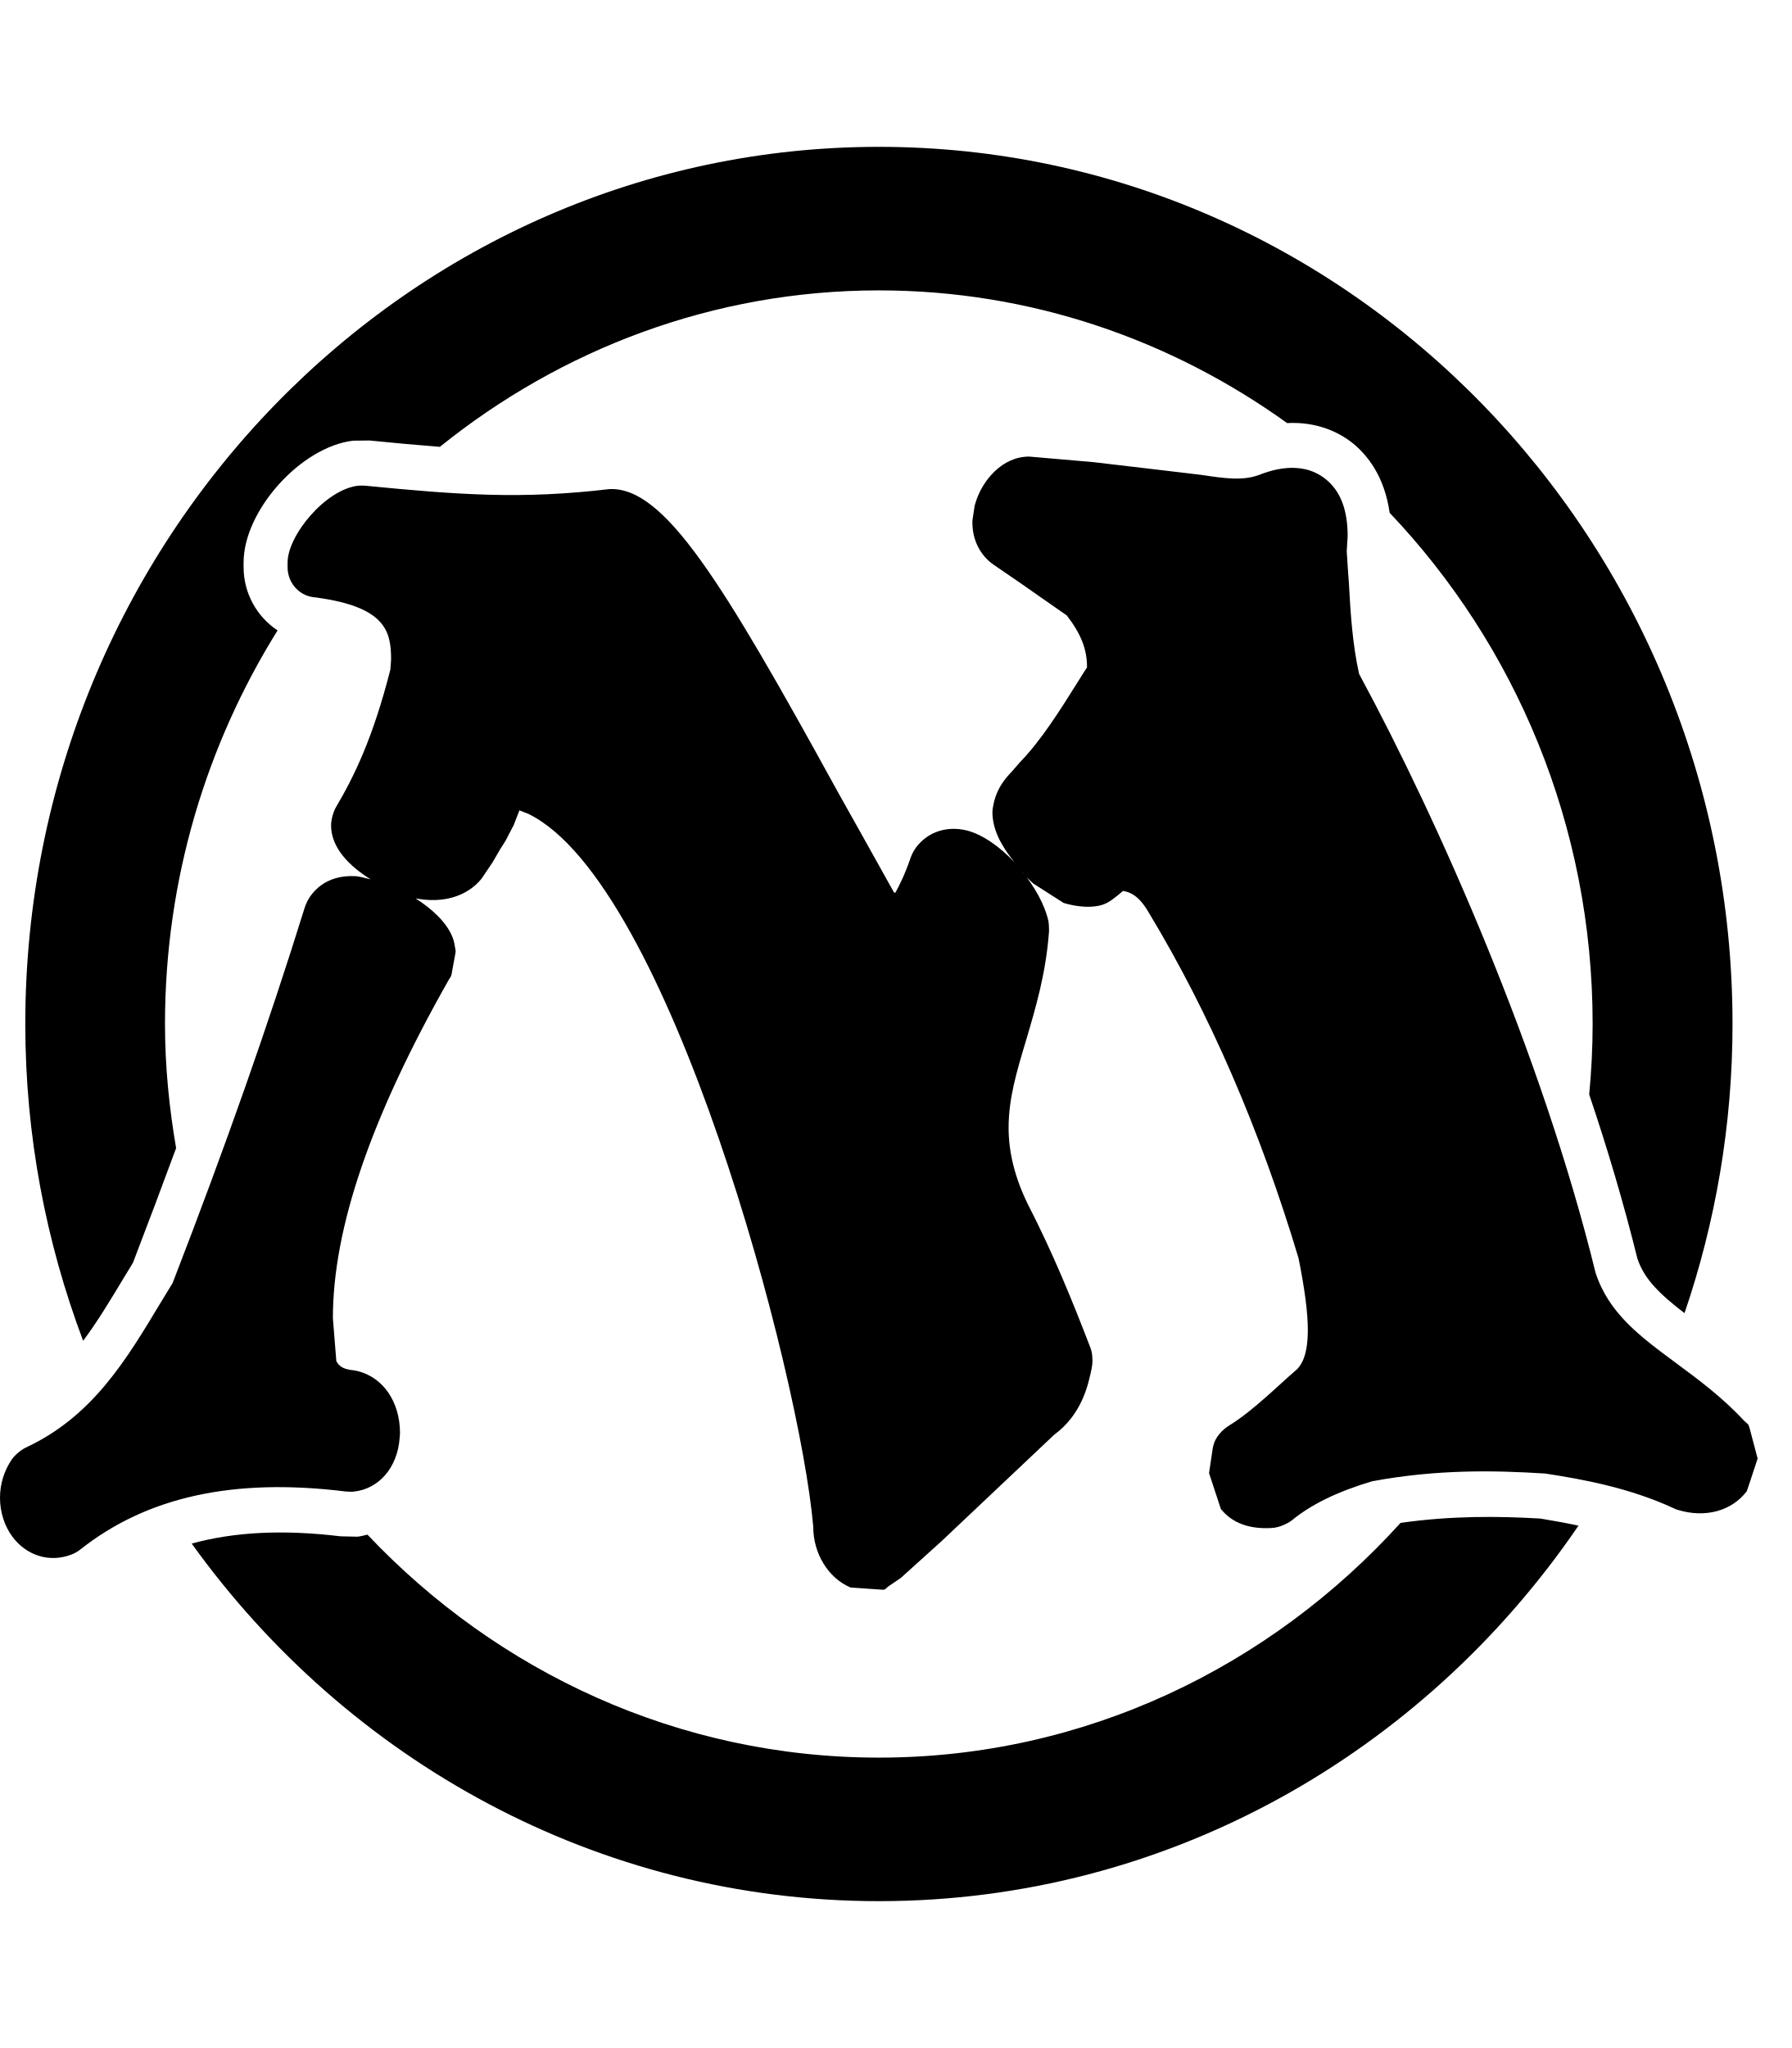
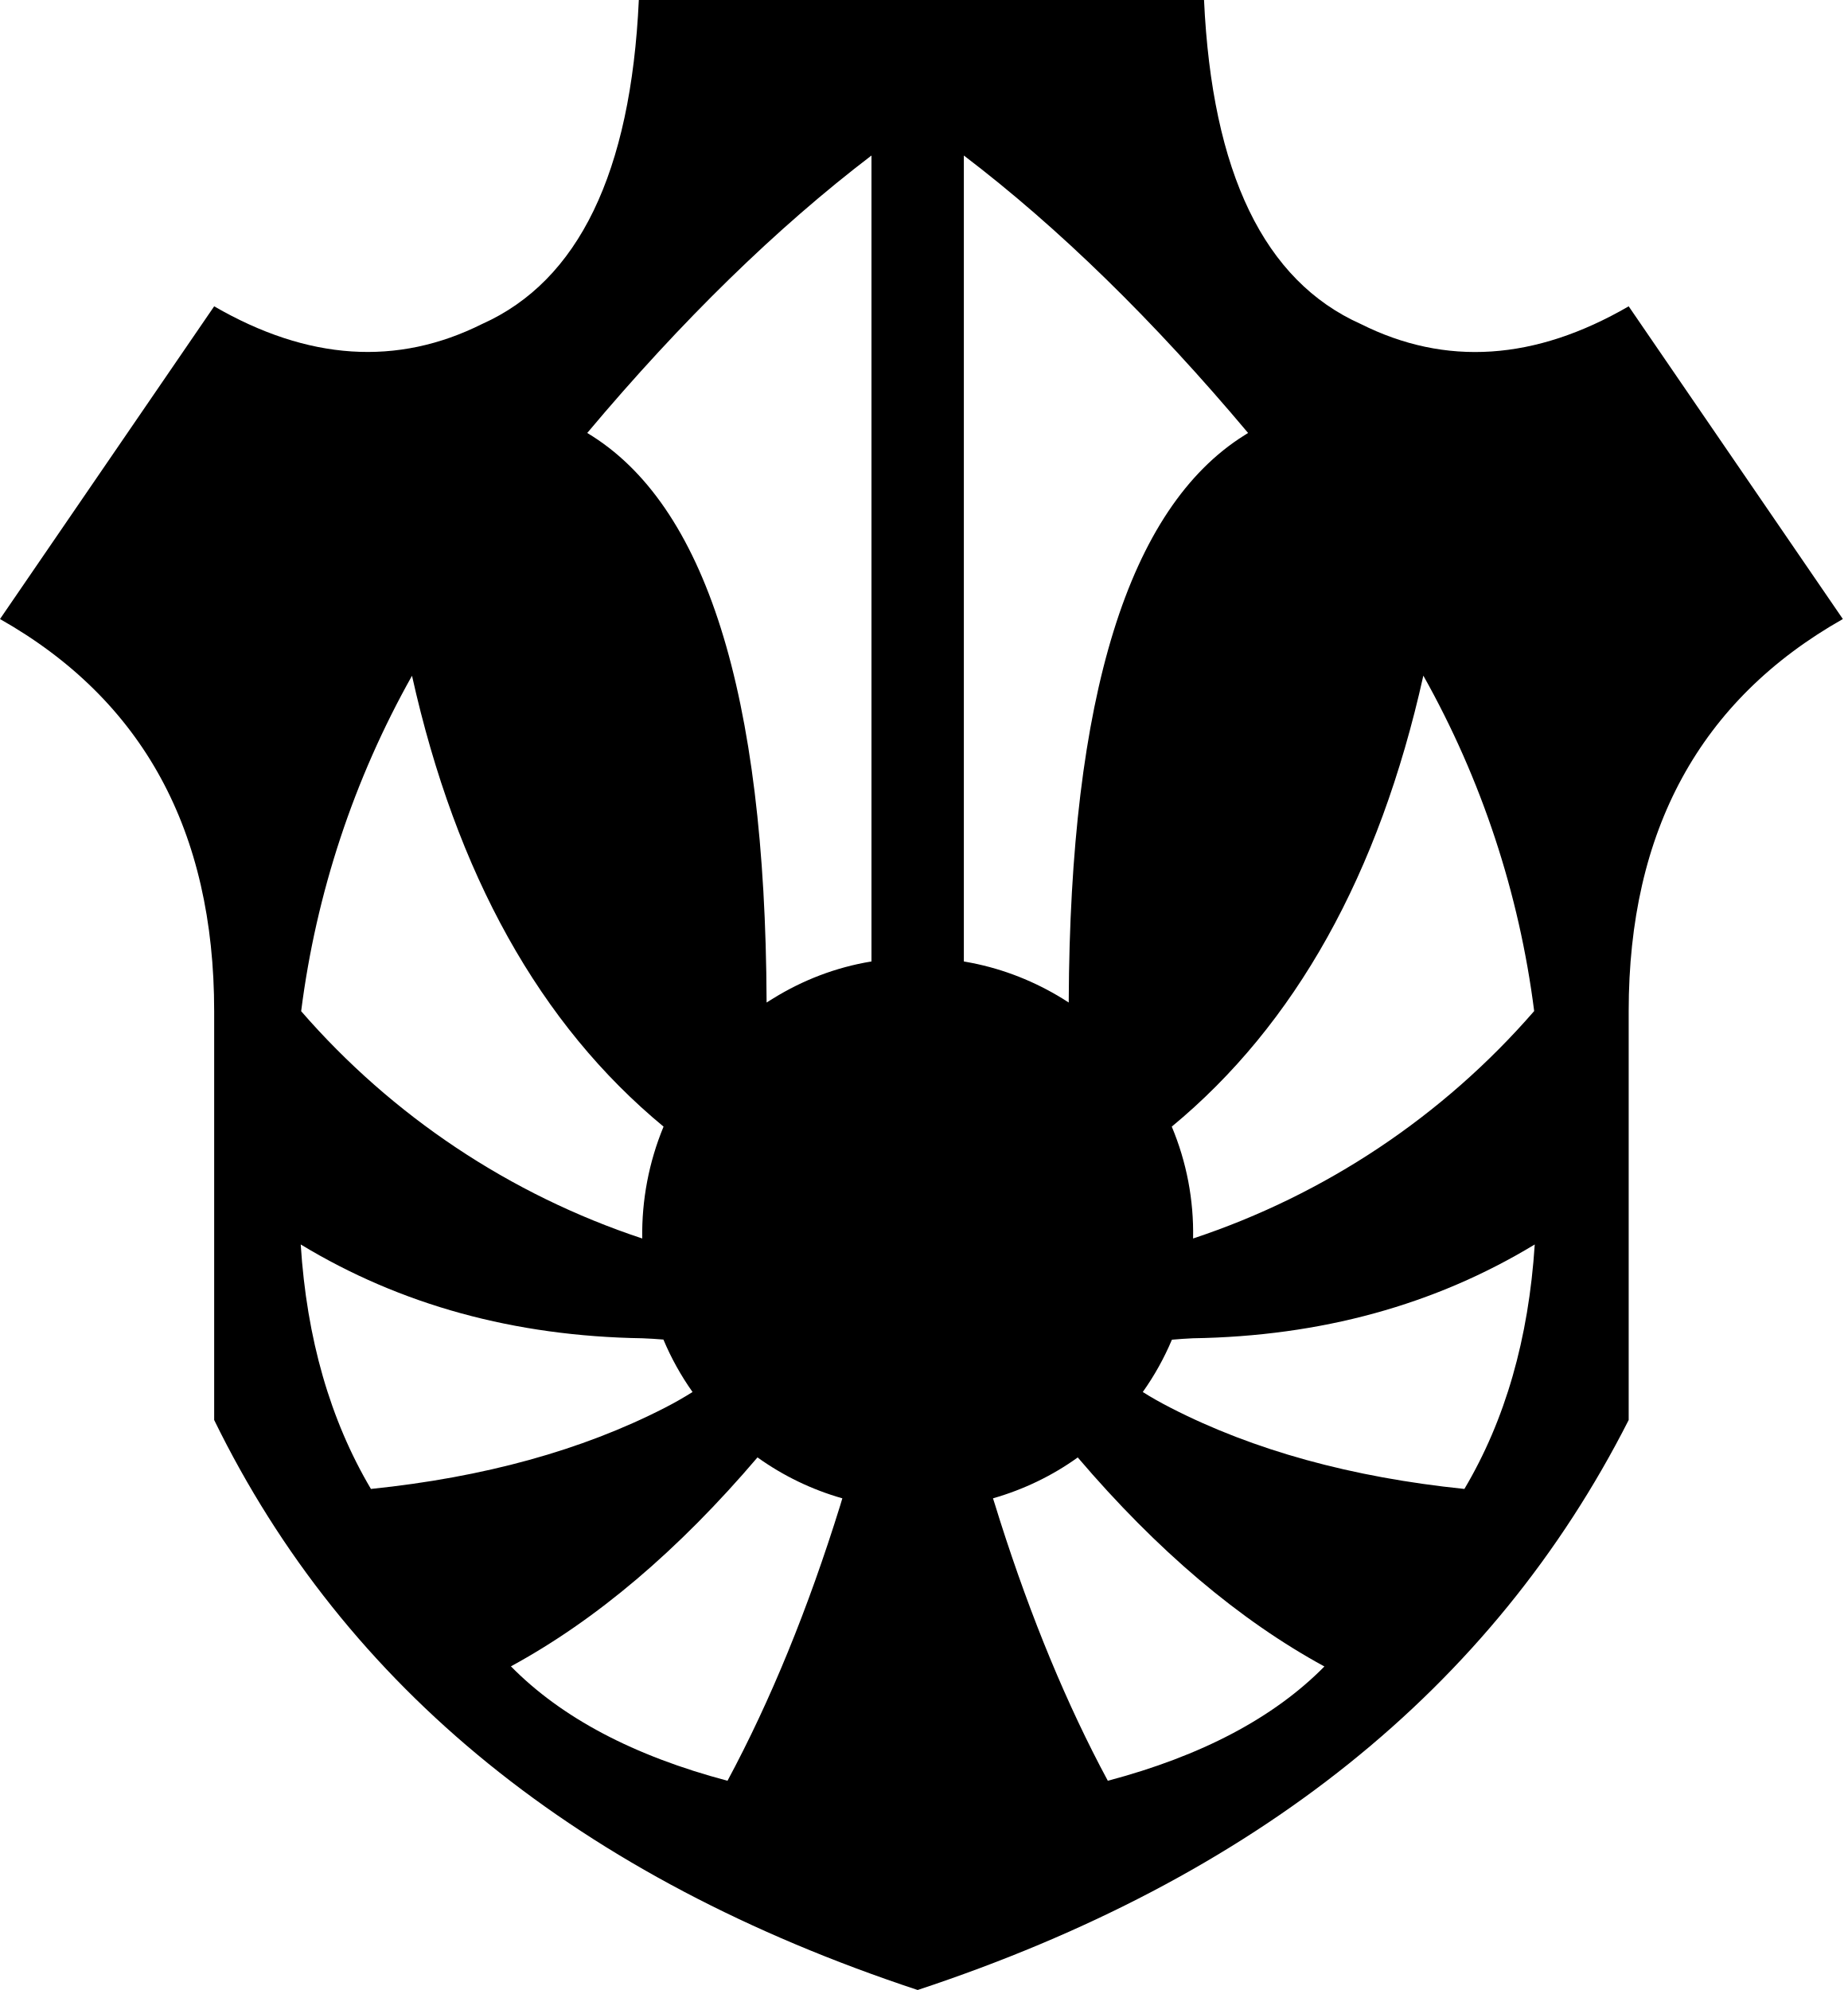
- <svg xmlns="http://www.w3.org/2000/svg" viewBox="0 0 896 1024">
-   <path d="M872.371 710.502c-11.085-11.962-22.915-20.646-34.278-29.068-18.026-13.35-33.488-24.76-40.125-45.049-26.827-109.237-78.594-226.06-118.253-299.411-3.284-14.594-4.284-30.097-5.1-45.145-.092-.382-1.002-14.761-1.096-16.268.094-1.388.466-7.369.466-7.465 0-13.565-3.82-22.895-11.201-28.686-12.459-9.832-28.201-3.852-33.278-1.888-8.103 2.99-17.394 1.603-28.201 0 .442 0-54.306-6.436-54.306-6.436.075 0-32.299-2.799-32.299-2.799-13.554 0-23.473 11.962-26.851 23.158a11.486 11.486 0 0 0-.536 2.249l-.814 5.335c-.186.836-.186 1.674-.186 2.512.092 8.612 3.912 16.172 10.641 20.837l13.367 9.163c-.092-.096 18.026 12.633 23.195 16.174 6.915 8.97 10.107 16.722 10.107 25.598v.382c-1.63 2.441-4.192 6.627-4.192 6.627-9.641 15.336-18.63 29.739-29.459 40.934-.466.575-3.913 4.497-3.913 4.497-3.004 3.183-8.009 8.494-9.477 17.944a10.983 10.983 0 0 0-.258 2.321c0 8.803 4.448 17.01 11.085 25.144-7.451-7.847-16.09-14.02-24.102-15.981-9.827-2.321-19.19.742-25.011 8.325-1 1.314-2.19 3.446-2.724 4.953-3.098 8.972-5.823 14.379-7.825 17.942l-.652-.191c-5.985-10.837-28.365-50.743-28.365-50.743-58.032-105.602-86.419-151.871-113.806-150.938-44.129 5.239-75.59 2.895-122.257-1.674a21.58 21.58 0 0 0-3.541 0c-16.37 1.865-35.302 24.856-35.302 38.422v2.319c0 7.489 5.356 13.925 12.645 14.954l2.282.287c34.022 4.76 36.84 16.819 36.84 30.838 0 0-.186 3.183-.372 5.144-8.825 34.666-18.28 53.639-27.199 68.782-1.374 2.345-2.446 6.34-2.446 9.068 0 11.387 9.361 20.55 19.818 27.01-2.632-.573-5.449-1.505-7.825-1.604-15.276-.741-21.726 8.518-23.823 12.442-.464.836-1.094 2.512-1.374 3.348-18.28 58.783-39.286 118.521-66.043 187.662-1.094 1.865-5.543 9.068-5.543 9.068-17.838 29.713-34.558 57.656-67.859 73.184-2.376 1.126-5.379 3.637-6.917 5.791C2.096 735.263.001 741.89.001 748.9c0 7.107 2.19 14.02 6.195 19.451 7.101 9.521 18.652 13.087 29.387 8.972 1.444-.48 3.354-1.58 4.541-2.536 33.37-26.436 76.78-35.958 132.716-29.044 1.096.096 2.818.172 3.82.096 12.737-1.222 22.1-11.962 23.194-26.747.094-.172.186-2.608.186-2.608 0-15.432-8.359-27.657-20.818-30.839-.746-.191-1.469-.382-2.284-.478-5.728-.551-7.357-2.225-8.733-4.569-.278-3.183-1.722-21.485-1.722-21.485 0-45.049 19.002-100.577 58.126-169.527.906-1.411.906-1.029 1.256-2.632l1.934-10.551c.075-.573.075-.838.075-1.029 0-.287-.075-.287-.258-1.413l-.37-2.152c-.188-1.101-.538-2.321-1.004-3.35-2.91-7.296-10.083-13.923-18.372-19.258 13.645 2.608 25.661-.935 32.927-9.81l5.543-8.23 3.912-6.723 2.562-4.019 3.54-6.818c.374-.48.722-1.413.908-1.963 0 0 2.376-6.171 2.538-6.46 2.282.935 4.471 1.772 4.471 1.772C334.855 441.449 399.99 686.289 406.72 763.3v.191c0 13.087 7.383 25.503 18.654 30.264l14.904 1.029c3.096.287 1.932-.172 4.564-1.961l5.635-3.828 20.284-18.302 56.402-53.279c13.926-10.192 17.092-25.049 18.746-32.992.258-1.126.444-2.799.444-4.306 0-1.483-.186-2.992-.348-4.019l-.186-.551c-.094-.741-.374-1.222-.56-1.867-8.639-22.441-18.374-46.628-31.275-71.677-6.381-13.087-9.571-25.694-9.571-38.135 0-14.57 4.006-27.943 8.663-43.447 4.89-16.555 9.989-33.565 11.551-54.666v-1.125c0-1.318-.094-2.895-.28-4.019-1.91-8.518-7.009-17.393-13.46-25.24 1.352 1.41 1.91 2.895 3.54 4.21.186.191 2.282 2.152 2.282 2.152.186.097 15.184 9.714 15.184 9.714 2.282.742 11.457 3.277 19.188 1.029l.094-.096s0 .096-.094.096c1.91-.573 3.564-1.509 5.193-2.703 1.816-1.316 3.633-2.823 5.356-4.306 3.471.551 7.919 2.249 12.832 10.742 30.483 50.456 55.68 108.592 74.962 172.901 3.098 15.502 4.634 27.01 4.634 35.886 0 12.225-2.91 16.913-5.169 19.425l-5.1 4.499c-10.107 9.235-20.47 18.685-29.203 23.924-3.376 2.057-6.823 5.885-7.731 9.808l-.28 1.125c0-.193-1.91 12.798-1.91 12.798l5.915 17.944c5.729 7.105 14.554 10.286 26.105 9.426 2.912-.263 7.103-1.963 9.455-3.828 9.827-8.038 22.938-14.379 40.218-19.523 32.555-5.98 60.849-5.431 86.419-3.828 18.816 2.895 42.103 7.083 64.483 17.466.56.287 1.188.573 1.91.739 13.647 4.116 26.851.575 34.396-9.33.092 0 5.448-16.364 5.448-16.364l-4.074-15.408c-.746-2.439-.84-1.603-2.562-3.372zM62.136 638.536s3.004-4.857 4.378-7.202a4705.767 4705.767 0 0 0 21.564-57.274c-3.47-20.192-5.565-40.839-5.565-62.06 0-72.419 20.844-139.909 56.31-196.801-10.271-6.746-17-18.517-17-31.602v-2.321c0-25.982 28.643-57.849 54.748-60.935 0 0 8.105-.096 8.197-.096a1622.75 1622.75 0 0 0 35.21 3.181c60.571-48.782 136.721-78.232 219.578-78.232 75.87 0 146.198 24.666 204.136 66.342 14.834-.742 25.569 4.401 32.556 9.834 7.475 5.98 16.114 16.626 18.746 35.048C757.753 322.473 796.503 412.571 796.503 512c0 11.866-.626 23.637-1.722 35.241 9.197 27.177 17.372 54.857 24.102 82.036 3.47 10.382 11.201 17.775 23.567 27.296 15.462-45.312 24.009-93.926 24.009-144.573 0-241.85-191.563-438.577-426.904-438.577C204.235 73.423 12.649 270.15 12.649 512c0 55.887 10.387 109.165 28.925 158.403 7.195-9.619 13.645-20.361 20.562-31.867zm708.262 120.745c6.101 1.029 12.553 2.152 19.026 3.54-77.244 113.377-205.232 187.757-349.868 187.757-140.819 0-265.895-70.456-343.675-178.785 21.308-5.885 45.851-7.081 74.426-3.637-.186 0 8.453.193 8.453.193 1.724-.193 3.376-.645 5.007-1.029 64.947 68.687 155.559 111.488 255.788 111.488 102.977 0 195.683-45.409 260.888-117.373 25.755-3.637 48.857-3.374 69.955-2.154z" />
+ <svg xmlns="http://www.w3.org/2000/svg" viewBox="0 0 13 14">
+   <path d="M8.472 0c.056 1.216.424 1.976 1.102 2.279.598.3 1.227.258 1.886-.124l1.507 2.2c-1.005.569-1.507 1.488-1.507 2.759V9.99c-.958 1.887-2.626 3.224-5.003 4.01-2.377-.786-4.027-2.123-4.95-4.01V7.114c0-1.27-.502-2.19-1.507-2.759l1.507-2.2c.66.382 1.288.423 1.886.124C4.07 1.976 4.439 1.216 4.495 0h3.977zM5.33 10.253c-.557.654-1.135 1.144-1.735 1.47.356.362.864.63 1.524.805.303-.564.567-1.21.793-1.937l.015-.05a1.929 1.929 0 01-.597-.288zm2.254 0c-.178.128-.38.226-.597.288l.016.05.034.109c.218.683.47 1.293.758 1.828.66-.175 1.168-.443 1.524-.804-.6-.327-1.178-.817-1.735-1.47zM2.116 8.755c.042.662.207 1.235.494 1.72.796-.082 1.484-.272 2.066-.57a2.53 2.53 0 00.197-.112 1.927 1.927 0 01-.205-.369 3.509 3.509 0 00-.147-.009c-.9-.014-1.702-.234-2.405-.66zm8.683 0c-.703.426-1.505.646-2.406.66a3.509 3.509 0 00-.147.01 1.927 1.927 0 01-.205.368c.055.035.12.072.198.112.581.298 1.27.488 2.065.57.288-.485.452-1.058.495-1.72zm-7.9-4.001a6.487 6.487 0 00-.78 2.36 5.449 5.449 0 002.4 1.599 1.977 1.977 0 01.15-.787C3.8 7.208 3.21 6.15 2.899 4.754zm7.116 0c-.311 1.397-.901 2.454-1.77 3.172a1.932 1.932 0 01.15.787 5.449 5.449 0 002.4-1.6 6.487 6.487 0 00-.78-2.36zm-3.233-3.66v5.67l.054.01c.23.045.446.132.64.251l.044.028v.025-.035c.009-2.142.42-3.469 1.235-3.98l.027-.017c-.667-.794-1.333-1.444-2-1.952zm-.65 0c-.666.508-1.333 1.158-2 1.952.833.499 1.253 1.831 1.262 3.997v.01l.045-.028c.208-.129.442-.22.693-.261v-5.67z" fill="#000" fill-rule="nonzero" />
</svg>
